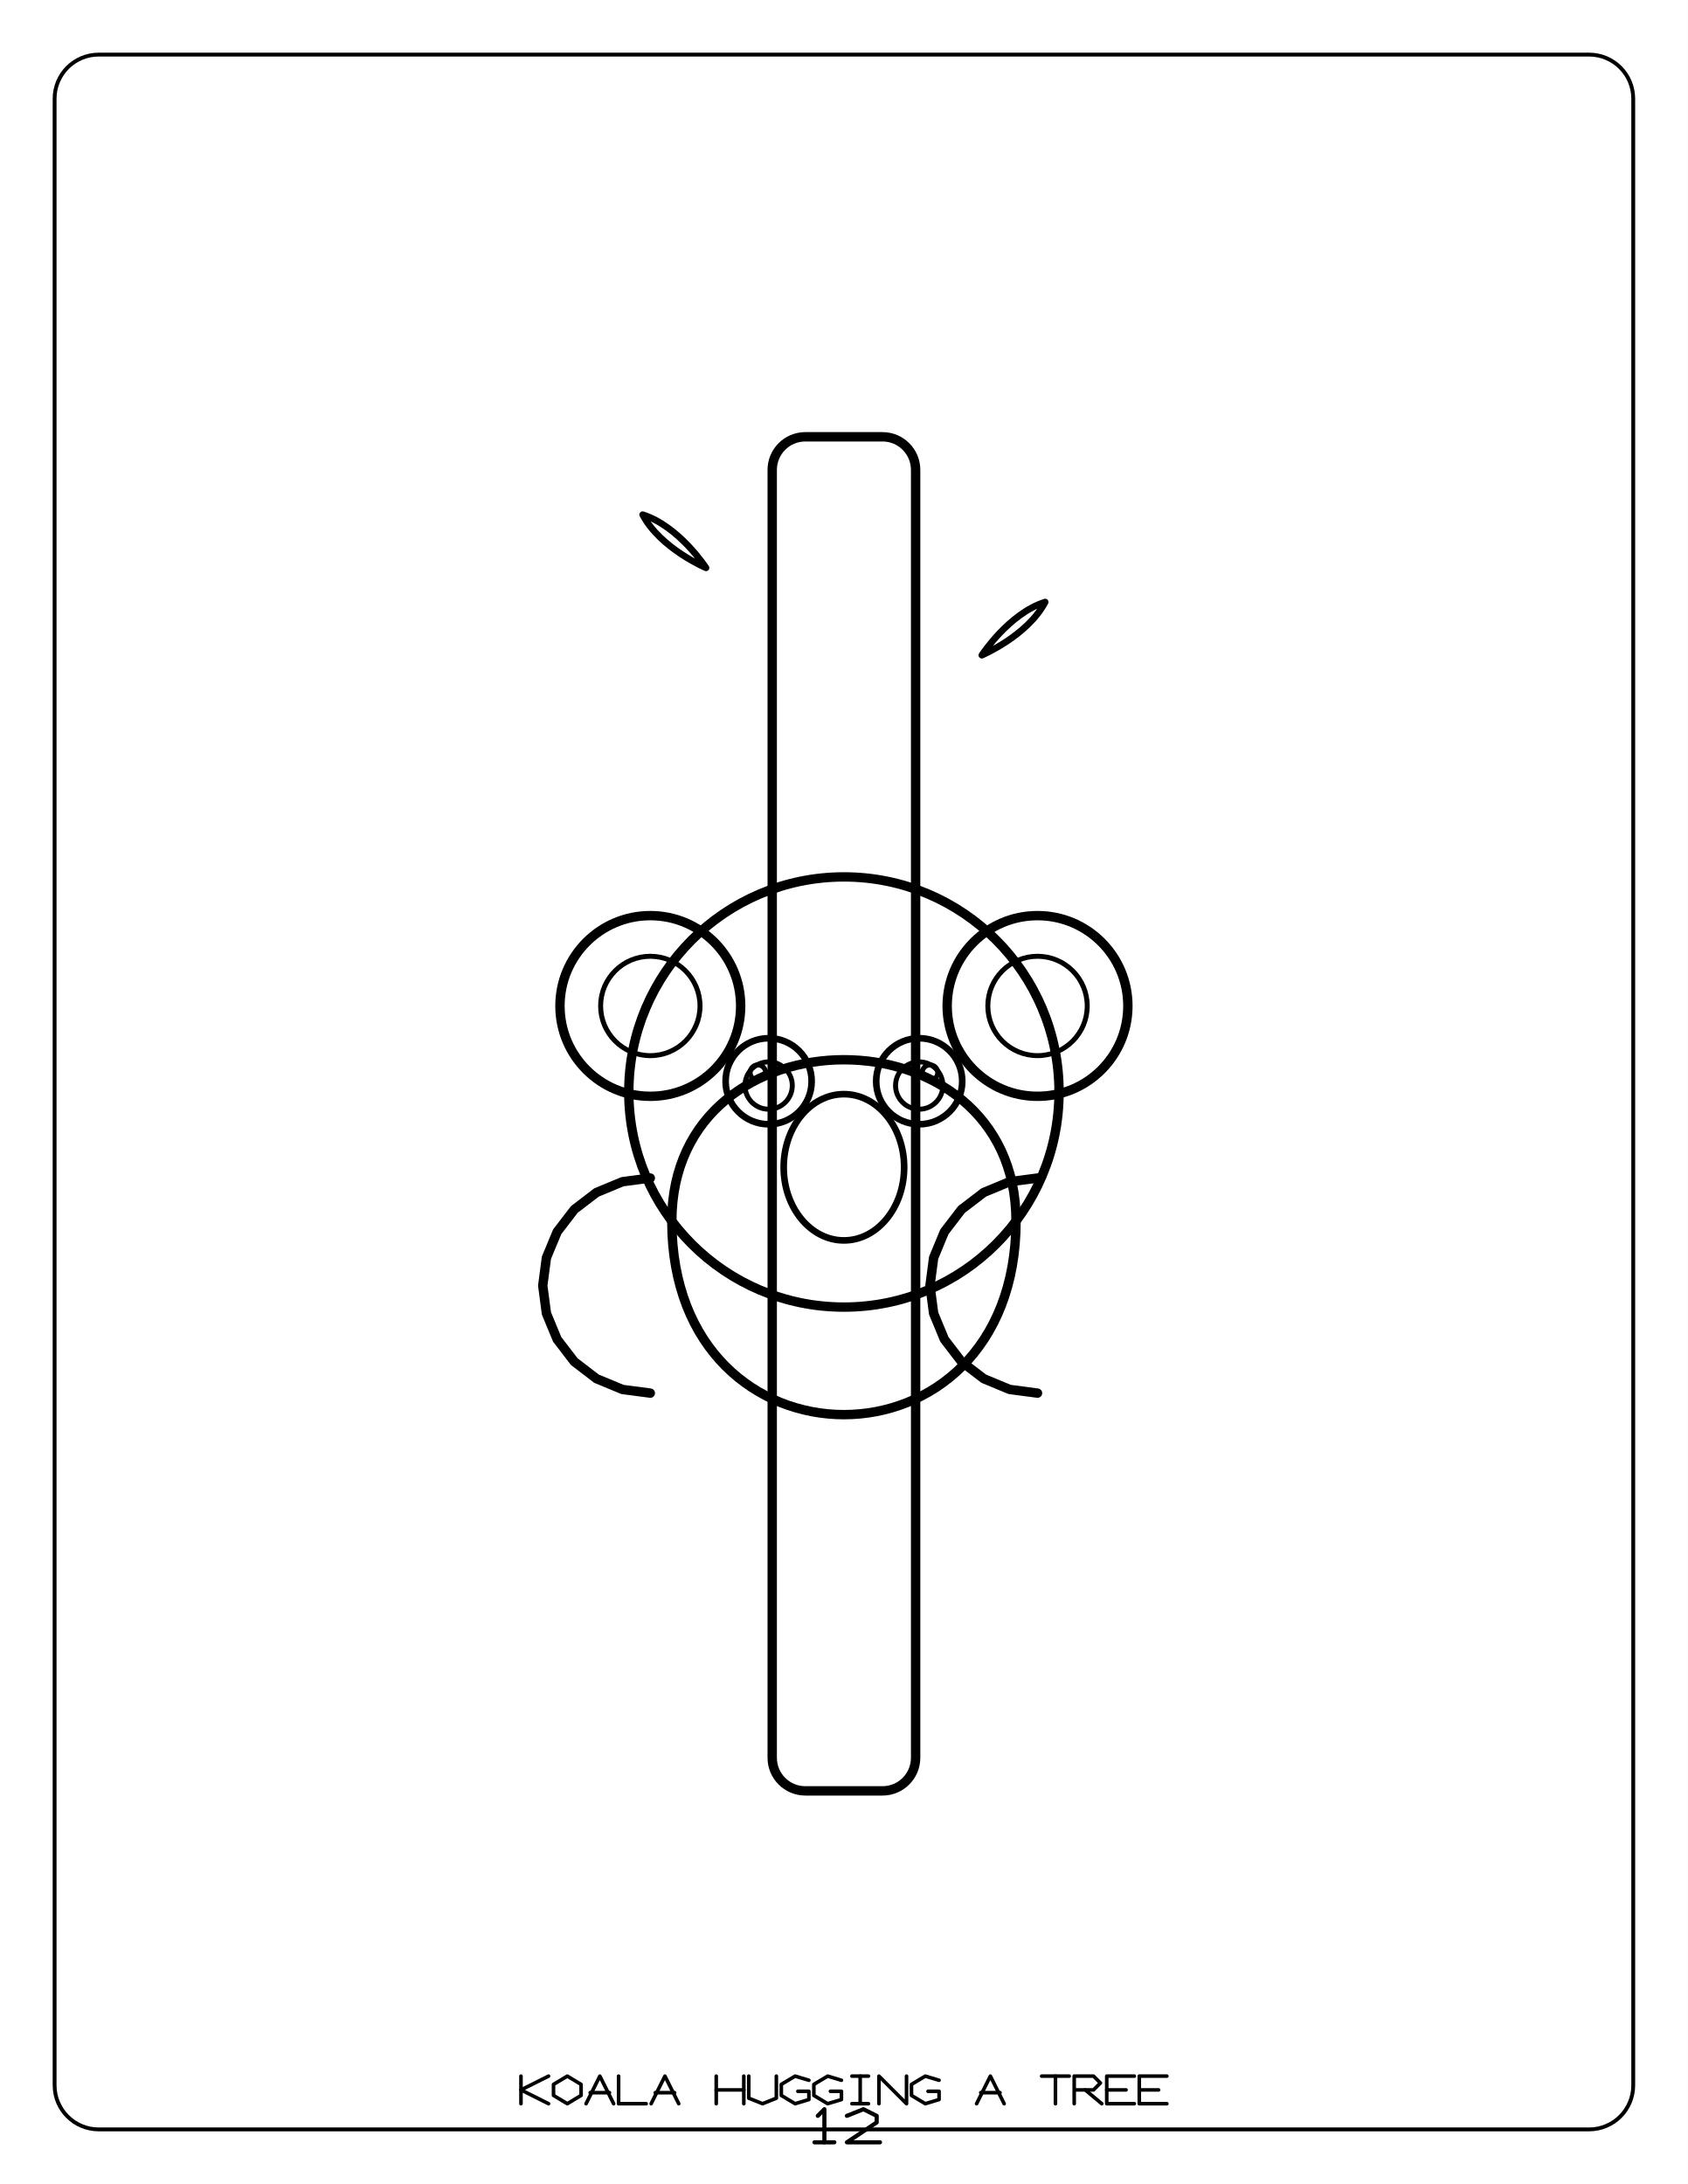
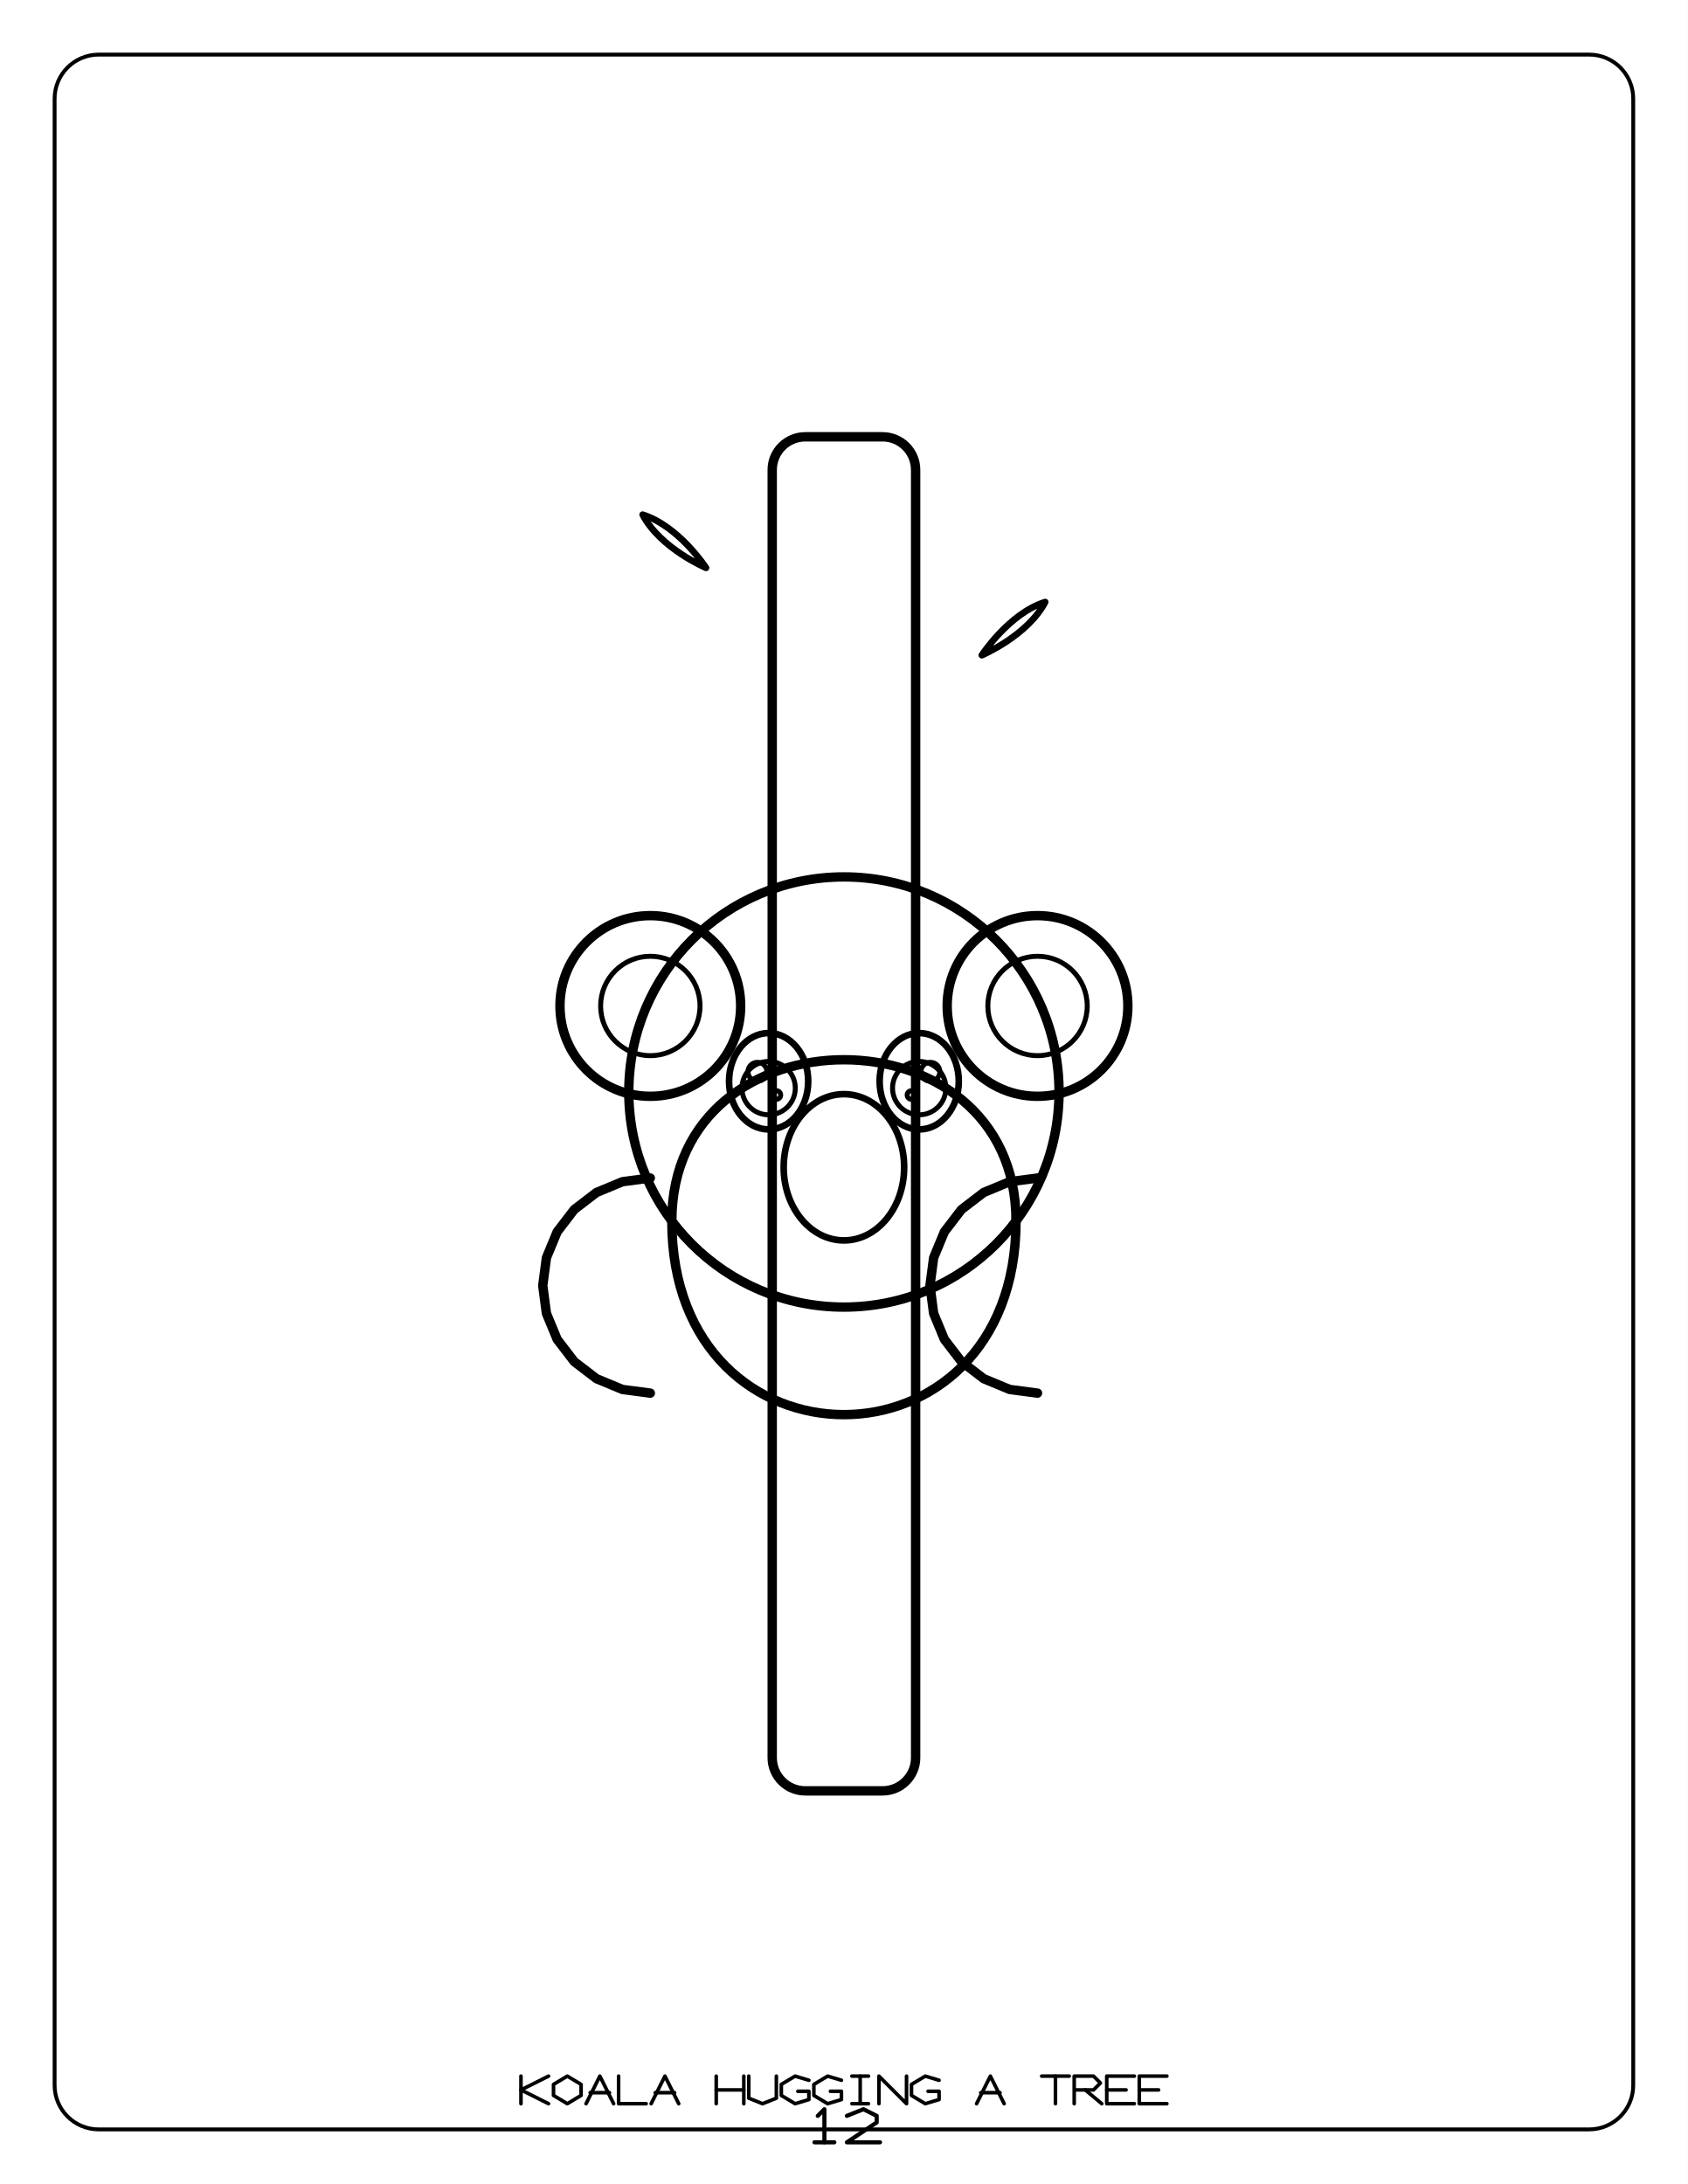
<svg xmlns="http://www.w3.org/2000/svg" width="612" height="792" viewBox="0 0 612 792">
  <rect x="0" y="0" width="612" height="792" fill="white" />
  <path d="M 35.8 19.8 L 576.2 19.8 C 585.04 19.8 592.2 26.96 592.2 35.8 L 592.2 756.2 C 592.2 765.04 585.04 772.2 576.2 772.2 L 35.8 772.2 C 26.96 772.2 19.8 765.04 19.8 756.2 L 19.8 35.8 C 19.8 26.96 26.96 19.8 35.8 19.8 Z" fill="none" stroke="black" stroke-width="1.4" stroke-linecap="round" stroke-linejoin="round" />
  <path d="M 292 158.4 L 320 158.4 C 326.63 158.4 332 163.77 332 170.4 L 332 637.44 C 332 644.07 326.63 649.44 320 649.44 L 292 649.44 C 285.37 649.44 280 644.07 280 637.44 L 280 170.4 C 280 163.77 285.37 158.4 292 158.4 Z" fill="none" stroke="black" stroke-width="3.4" stroke-linecap="round" stroke-linejoin="round" />
  <path d="M 243.6 442.8 C 243.6 536.4 368.4 536.4 368.4 442.8 C 368.4 364.8 243.6 364.8 243.6 442.8 Z" fill="none" stroke="black" stroke-width="3.4" stroke-linecap="round" stroke-linejoin="round" />
  <path d="M 384 396 C 384 439.08 349.08 474 306 474 C 262.92 474 228 439.08 228 396 C 228 352.92 262.92 318 306 318 C 349.08 318 384 352.92 384 396 Z" fill="none" stroke="black" stroke-width="3.4" stroke-linecap="round" stroke-linejoin="round" />
  <path d="M 268.56 364.8 C 268.56 382.89 253.89 397.56 235.8 397.56 C 217.71 397.56 203.04 382.89 203.04 364.8 C 203.04 346.71 217.71 332.04 235.8 332.04 C 253.89 332.04 268.56 346.71 268.56 364.8 Z" fill="none" stroke="black" stroke-width="3.4" stroke-linecap="round" stroke-linejoin="round" />
  <path d="M 253.82 364.8 C 253.82 374.75 245.75 382.82 235.8 382.82 C 225.85 382.82 217.78 374.75 217.78 364.8 C 217.78 354.85 225.85 346.78 235.8 346.78 C 245.75 346.78 253.82 354.85 253.82 364.8 Z" fill="none" stroke="black" stroke-width="1.8" stroke-linecap="round" stroke-linejoin="round" />
  <path d="M 408.96 364.8 C 408.96 382.89 394.29 397.56 376.2 397.56 C 358.11 397.56 343.44 382.89 343.44 364.8 C 343.44 346.71 358.11 332.04 376.2 332.04 C 394.29 332.04 408.96 346.71 408.96 364.8 Z" fill="none" stroke="black" stroke-width="3.4" stroke-linecap="round" stroke-linejoin="round" />
  <path d="M 394.22 364.8 C 394.22 374.75 386.15 382.82 376.2 382.82 C 366.25 382.82 358.18 374.75 358.18 364.8 C 358.18 354.85 366.25 346.78 376.2 346.78 C 386.15 346.78 394.22 354.85 394.22 364.8 Z" fill="none" stroke="black" stroke-width="1.8" stroke-linecap="round" stroke-linejoin="round" />
-   <path d="M 294.3 392.1 C 294.3 400.72 287.32 407.7 278.7 407.7 C 270.08 407.7 263.1 400.72 263.1 392.1 C 263.1 383.48 270.08 376.5 278.7 376.5 C 287.32 376.5 294.3 383.48 294.3 392.1 Z" fill="none" stroke="black" stroke-width="2.4" stroke-linecap="round" stroke-linejoin="round" />
-   <path d="M 287.28 393.66 C 287.28 398.4 283.44 402.24 278.7 402.24 C 273.96 402.24 270.12 398.4 270.12 393.66 C 270.12 388.92 273.96 385.08 278.7 385.08 C 283.44 385.08 287.28 388.92 287.28 393.66 Z" fill="none" stroke="black" stroke-width="1.8" stroke-linecap="round" stroke-linejoin="round" />
-   <path d="M 277.61 388.98 C 277.61 390.53 276.35 391.79 274.8 391.79 C 273.25 391.79 271.99 390.53 271.99 388.98 C 271.99 387.43 273.25 386.17 274.8 386.17 C 276.35 386.17 277.61 387.43 277.61 388.98 Z" fill="none" stroke="black" stroke-width="1.8" stroke-linecap="round" stroke-linejoin="round" />
-   <path d="M 348.9 392.1 C 348.9 400.72 341.92 407.7 333.3 407.7 C 324.68 407.7 317.7 400.72 317.7 392.1 C 317.7 383.48 324.68 376.5 333.3 376.5 C 341.92 376.5 348.9 383.48 348.9 392.1 Z" fill="none" stroke="black" stroke-width="2.4" stroke-linecap="round" stroke-linejoin="round" />
-   <path d="M 341.88 393.66 C 341.88 398.4 338.04 402.24 333.3 402.24 C 328.56 402.24 324.72 398.4 324.72 393.66 C 324.72 388.92 328.56 385.08 333.3 385.08 C 338.04 385.08 341.88 388.92 341.88 393.66 Z" fill="none" stroke="black" stroke-width="1.8" stroke-linecap="round" stroke-linejoin="round" />
-   <path d="M 340.01 388.98 C 340.01 390.53 338.75 391.79 337.2 391.79 C 335.65 391.79 334.39 390.53 334.39 388.98 C 334.39 387.43 335.65 386.17 337.2 386.17 C 338.75 386.17 340.01 387.43 340.01 388.98 Z" fill="none" stroke="black" stroke-width="1.8" stroke-linecap="round" stroke-linejoin="round" />
+   <path d="M 293.05 392.1 C 293.05 401.75 286.63 409.57 278.7 409.57 C 270.77 409.57 264.35 401.75 264.35 392.1 C 264.35 382.45 270.77 374.63 278.7 374.63 C 286.63 374.63 293.05 382.45 293.05 392.1 Z" fill="none" stroke="black" stroke-width="2.4" stroke-linecap="round" stroke-linejoin="round" />
+   <path d="M 288.37 394.6 C 288.37 399.94 284.04 404.27 278.7 404.27 C 273.36 404.27 269.03 399.94 269.03 394.6 C 269.03 389.25 273.36 384.92 278.7 384.92 C 284.04 384.92 288.37 389.25 288.37 394.6 Z" fill="none" stroke="black" stroke-width="1.8" stroke-linecap="round" stroke-linejoin="round" />
+   <path d="M 278.08 388.67 C 278.08 390.56 276.54 392.1 274.64 392.1 C 272.75 392.1 271.21 390.56 271.21 388.67 C 271.21 386.77 272.75 385.24 274.64 385.24 C 276.54 385.24 278.08 386.77 278.08 388.67 Z" fill="none" stroke="black" stroke-width="1.8" stroke-linecap="round" stroke-linejoin="round" />
+   <path d="M 283.07 397.09 C 283.07 397.95 282.37 398.65 281.51 398.65 C 280.65 398.65 279.95 397.95 279.95 397.09 C 279.95 396.23 280.65 395.53 281.51 395.53 C 282.37 395.53 283.07 396.23 283.07 397.09 Z" fill="none" stroke="black" stroke-width="1.8" stroke-linecap="round" stroke-linejoin="round" />
+   <path d="M 347.65 392.1 C 347.65 401.75 341.23 409.57 333.3 409.57 C 325.37 409.57 318.95 401.75 318.95 392.1 C 318.95 382.45 325.37 374.63 333.3 374.63 C 341.23 374.63 347.65 382.45 347.65 392.1 Z" fill="none" stroke="black" stroke-width="2.4" stroke-linecap="round" stroke-linejoin="round" />
+   <path d="M 342.97 394.6 C 342.97 399.94 338.64 404.27 333.3 404.27 C 327.96 404.27 323.63 399.94 323.63 394.6 C 323.63 389.25 327.96 384.92 333.3 384.92 C 338.64 384.92 342.97 389.25 342.97 394.6 Z" fill="none" stroke="black" stroke-width="1.8" stroke-linecap="round" stroke-linejoin="round" />
+   <path d="M 340.79 388.67 C 340.79 390.56 339.25 392.1 337.36 392.1 C 335.46 392.1 333.92 390.56 333.92 388.67 C 333.92 386.77 335.46 385.24 337.36 385.24 C 339.25 385.24 340.79 386.77 340.79 388.67 Z" fill="none" stroke="black" stroke-width="1.8" stroke-linecap="round" stroke-linejoin="round" />
+   <path d="M 332.05 397.09 C 332.05 397.95 331.35 398.65 330.49 398.65 C 329.63 398.65 328.93 397.95 328.93 397.09 C 328.93 396.23 329.63 395.53 330.49 395.53 C 331.35 395.53 332.05 396.23 332.05 397.09 Z" fill="none" stroke="black" stroke-width="1.8" stroke-linecap="round" stroke-linejoin="round" />
  <path d="M 327.84 423.3 C 327.84 437.95 318.06 449.82 306 449.82 C 293.94 449.82 284.16 437.95 284.16 423.3 C 284.16 408.65 293.94 396.78 306 396.78 C 318.06 396.78 327.84 408.65 327.84 423.3 Z" fill="none" stroke="black" stroke-width="2.4" stroke-linecap="round" stroke-linejoin="round" />
  <path d="M 235.8 505.2 L 225.71 503.87 L 216.3 499.97 L 208.22 493.78 L 202.03 485.7 L 198.13 476.29 L 196.8 466.2 L 198.13 456.11 L 202.03 446.7 L 208.22 438.62 L 216.3 432.43 L 225.71 428.53 L 235.8 427.2" fill="none" stroke="black" stroke-width="3.4" stroke-linecap="round" stroke-linejoin="round" />
  <path d="M 376.2 505.2 L 366.11 503.87 L 356.7 499.97 L 348.62 493.78 L 342.43 485.7 L 338.53 476.29 L 337.2 466.2 L 338.53 456.11 L 342.43 446.7 L 348.62 438.62 L 356.7 432.43 L 366.11 428.53 L 376.2 427.2" fill="none" stroke="black" stroke-width="3.4" stroke-linecap="round" stroke-linejoin="round" />
  <path d="M 256 205.92 C 256 205.92 239.43 198.89 233.02 186.64 C 246.2 190.82 256 205.92 256 205.92 Z" fill="none" stroke="black" stroke-width="2.4" stroke-linecap="round" stroke-linejoin="round" />
  <path d="M 356 237.6 C 356 237.6 365.8 222.5 378.98 218.32 C 372.57 230.57 356 237.6 356 237.6 Z" fill="none" stroke="black" stroke-width="2.4" stroke-linecap="round" stroke-linejoin="round" />
  <path d="M 188.9 762.88 L 188.9 752.88" fill="none" stroke="black" stroke-width="1.3" stroke-linecap="round" stroke-linejoin="round" />
  <path d="M 198.9 752.88 L 188.9 757.88 L 198.9 762.88" fill="none" stroke="black" stroke-width="1.3" stroke-linecap="round" stroke-linejoin="round" />
  <path d="M 205.7 752.88 L 200.7 755.88 L 200.7 759.88 L 205.7 762.88 L 210.7 759.88 L 210.7 755.88 L 205.7 752.88" fill="none" stroke="black" stroke-width="1.3" stroke-linecap="round" stroke-linejoin="round" />
  <path d="M 212.5 762.88 L 217.5 752.88 L 222.5 762.88" fill="none" stroke="black" stroke-width="1.3" stroke-linecap="round" stroke-linejoin="round" />
  <path d="M 214 758.88 L 221 758.88" fill="none" stroke="black" stroke-width="1.3" stroke-linecap="round" stroke-linejoin="round" />
  <path d="M 224.3 752.88 L 224.3 762.88 L 234.3 762.88" fill="none" stroke="black" stroke-width="1.3" stroke-linecap="round" stroke-linejoin="round" />
  <path d="M 236.1 762.88 L 241.1 752.88 L 246.1 762.88" fill="none" stroke="black" stroke-width="1.3" stroke-linecap="round" stroke-linejoin="round" />
  <path d="M 237.6 758.88 L 244.6 758.88" fill="none" stroke="black" stroke-width="1.3" stroke-linecap="round" stroke-linejoin="round" />
  <path d="M 259.7 762.88 L 259.7 752.88" fill="none" stroke="black" stroke-width="1.3" stroke-linecap="round" stroke-linejoin="round" />
  <path d="M 269.7 762.88 L 269.7 752.88" fill="none" stroke="black" stroke-width="1.3" stroke-linecap="round" stroke-linejoin="round" />
  <path d="M 259.7 757.88 L 269.7 757.88" fill="none" stroke="black" stroke-width="1.3" stroke-linecap="round" stroke-linejoin="round" />
  <path d="M 271.5 752.88 L 271.5 760.88 L 276.5 762.88 L 281.5 760.88 L 281.5 752.88" fill="none" stroke="black" stroke-width="1.3" stroke-linecap="round" stroke-linejoin="round" />
  <path d="M 293.3 754.38 L 288.3 752.88 L 283.3 755.88 L 283.3 759.88 L 288.3 762.88 L 293.3 761.38 L 293.3 758.38 L 289.3 758.38" fill="none" stroke="black" stroke-width="1.3" stroke-linecap="round" stroke-linejoin="round" />
  <path d="M 305.1 754.38 L 300.1 752.88 L 295.1 755.88 L 295.1 759.88 L 300.1 762.88 L 305.1 761.38 L 305.1 758.38 L 301.1 758.38" fill="none" stroke="black" stroke-width="1.3" stroke-linecap="round" stroke-linejoin="round" />
  <path d="M 311.9 762.88 L 311.9 752.88" fill="none" stroke="black" stroke-width="1.3" stroke-linecap="round" stroke-linejoin="round" />
  <path d="M 308.9 752.88 L 314.9 752.88" fill="none" stroke="black" stroke-width="1.3" stroke-linecap="round" stroke-linejoin="round" />
  <path d="M 308.9 762.88 L 314.9 762.88" fill="none" stroke="black" stroke-width="1.3" stroke-linecap="round" stroke-linejoin="round" />
  <path d="M 318.7 762.88 L 318.7 752.88 L 328.7 762.88 L 328.7 752.88" fill="none" stroke="black" stroke-width="1.3" stroke-linecap="round" stroke-linejoin="round" />
  <path d="M 340.5 754.38 L 335.5 752.88 L 330.5 755.88 L 330.5 759.88 L 335.5 762.88 L 340.5 761.38 L 340.5 758.38 L 336.5 758.38" fill="none" stroke="black" stroke-width="1.3" stroke-linecap="round" stroke-linejoin="round" />
  <path d="M 354.1 762.88 L 359.1 752.88 L 364.1 762.88" fill="none" stroke="black" stroke-width="1.3" stroke-linecap="round" stroke-linejoin="round" />
  <path d="M 355.6 758.88 L 362.6 758.88" fill="none" stroke="black" stroke-width="1.3" stroke-linecap="round" stroke-linejoin="round" />
  <path d="M 377.7 752.88 L 387.7 752.88" fill="none" stroke="black" stroke-width="1.3" stroke-linecap="round" stroke-linejoin="round" />
  <path d="M 382.7 752.88 L 382.7 762.88" fill="none" stroke="black" stroke-width="1.3" stroke-linecap="round" stroke-linejoin="round" />
  <path d="M 389.5 762.88 L 389.5 752.88 L 396.5 752.88 L 399 755.38 L 396.5 757.88 L 389.5 757.88" fill="none" stroke="black" stroke-width="1.3" stroke-linecap="round" stroke-linejoin="round" />
  <path d="M 393.5 757.88 L 399.5 762.88" fill="none" stroke="black" stroke-width="1.3" stroke-linecap="round" stroke-linejoin="round" />
  <path d="M 411.3 752.88 L 401.3 752.88 L 401.3 762.88 L 411.3 762.88" fill="none" stroke="black" stroke-width="1.3" stroke-linecap="round" stroke-linejoin="round" />
  <path d="M 401.3 757.88 L 408.3 757.88" fill="none" stroke="black" stroke-width="1.3" stroke-linecap="round" stroke-linejoin="round" />
  <path d="M 423.1 752.88 L 413.1 752.88 L 413.1 762.88 L 423.1 762.88" fill="none" stroke="black" stroke-width="1.3" stroke-linecap="round" stroke-linejoin="round" />
  <path d="M 413.1 757.88 L 420.1 757.88" fill="none" stroke="black" stroke-width="1.3" stroke-linecap="round" stroke-linejoin="round" />
  <path d="M 296.52 767.28 L 298.92 764.88 L 298.92 776.88" fill="none" stroke="black" stroke-width="1.5" stroke-linecap="round" stroke-linejoin="round" />
  <path d="M 295.32 776.88 L 302.52 776.88" fill="none" stroke="black" stroke-width="1.5" stroke-linecap="round" stroke-linejoin="round" />
  <path d="M 307.08 767.28 L 313.08 764.88 L 317.88 767.28 L 317.88 769.68 L 307.08 776.88 L 319.08 776.88" fill="none" stroke="black" stroke-width="1.5" stroke-linecap="round" stroke-linejoin="round" />
</svg>
